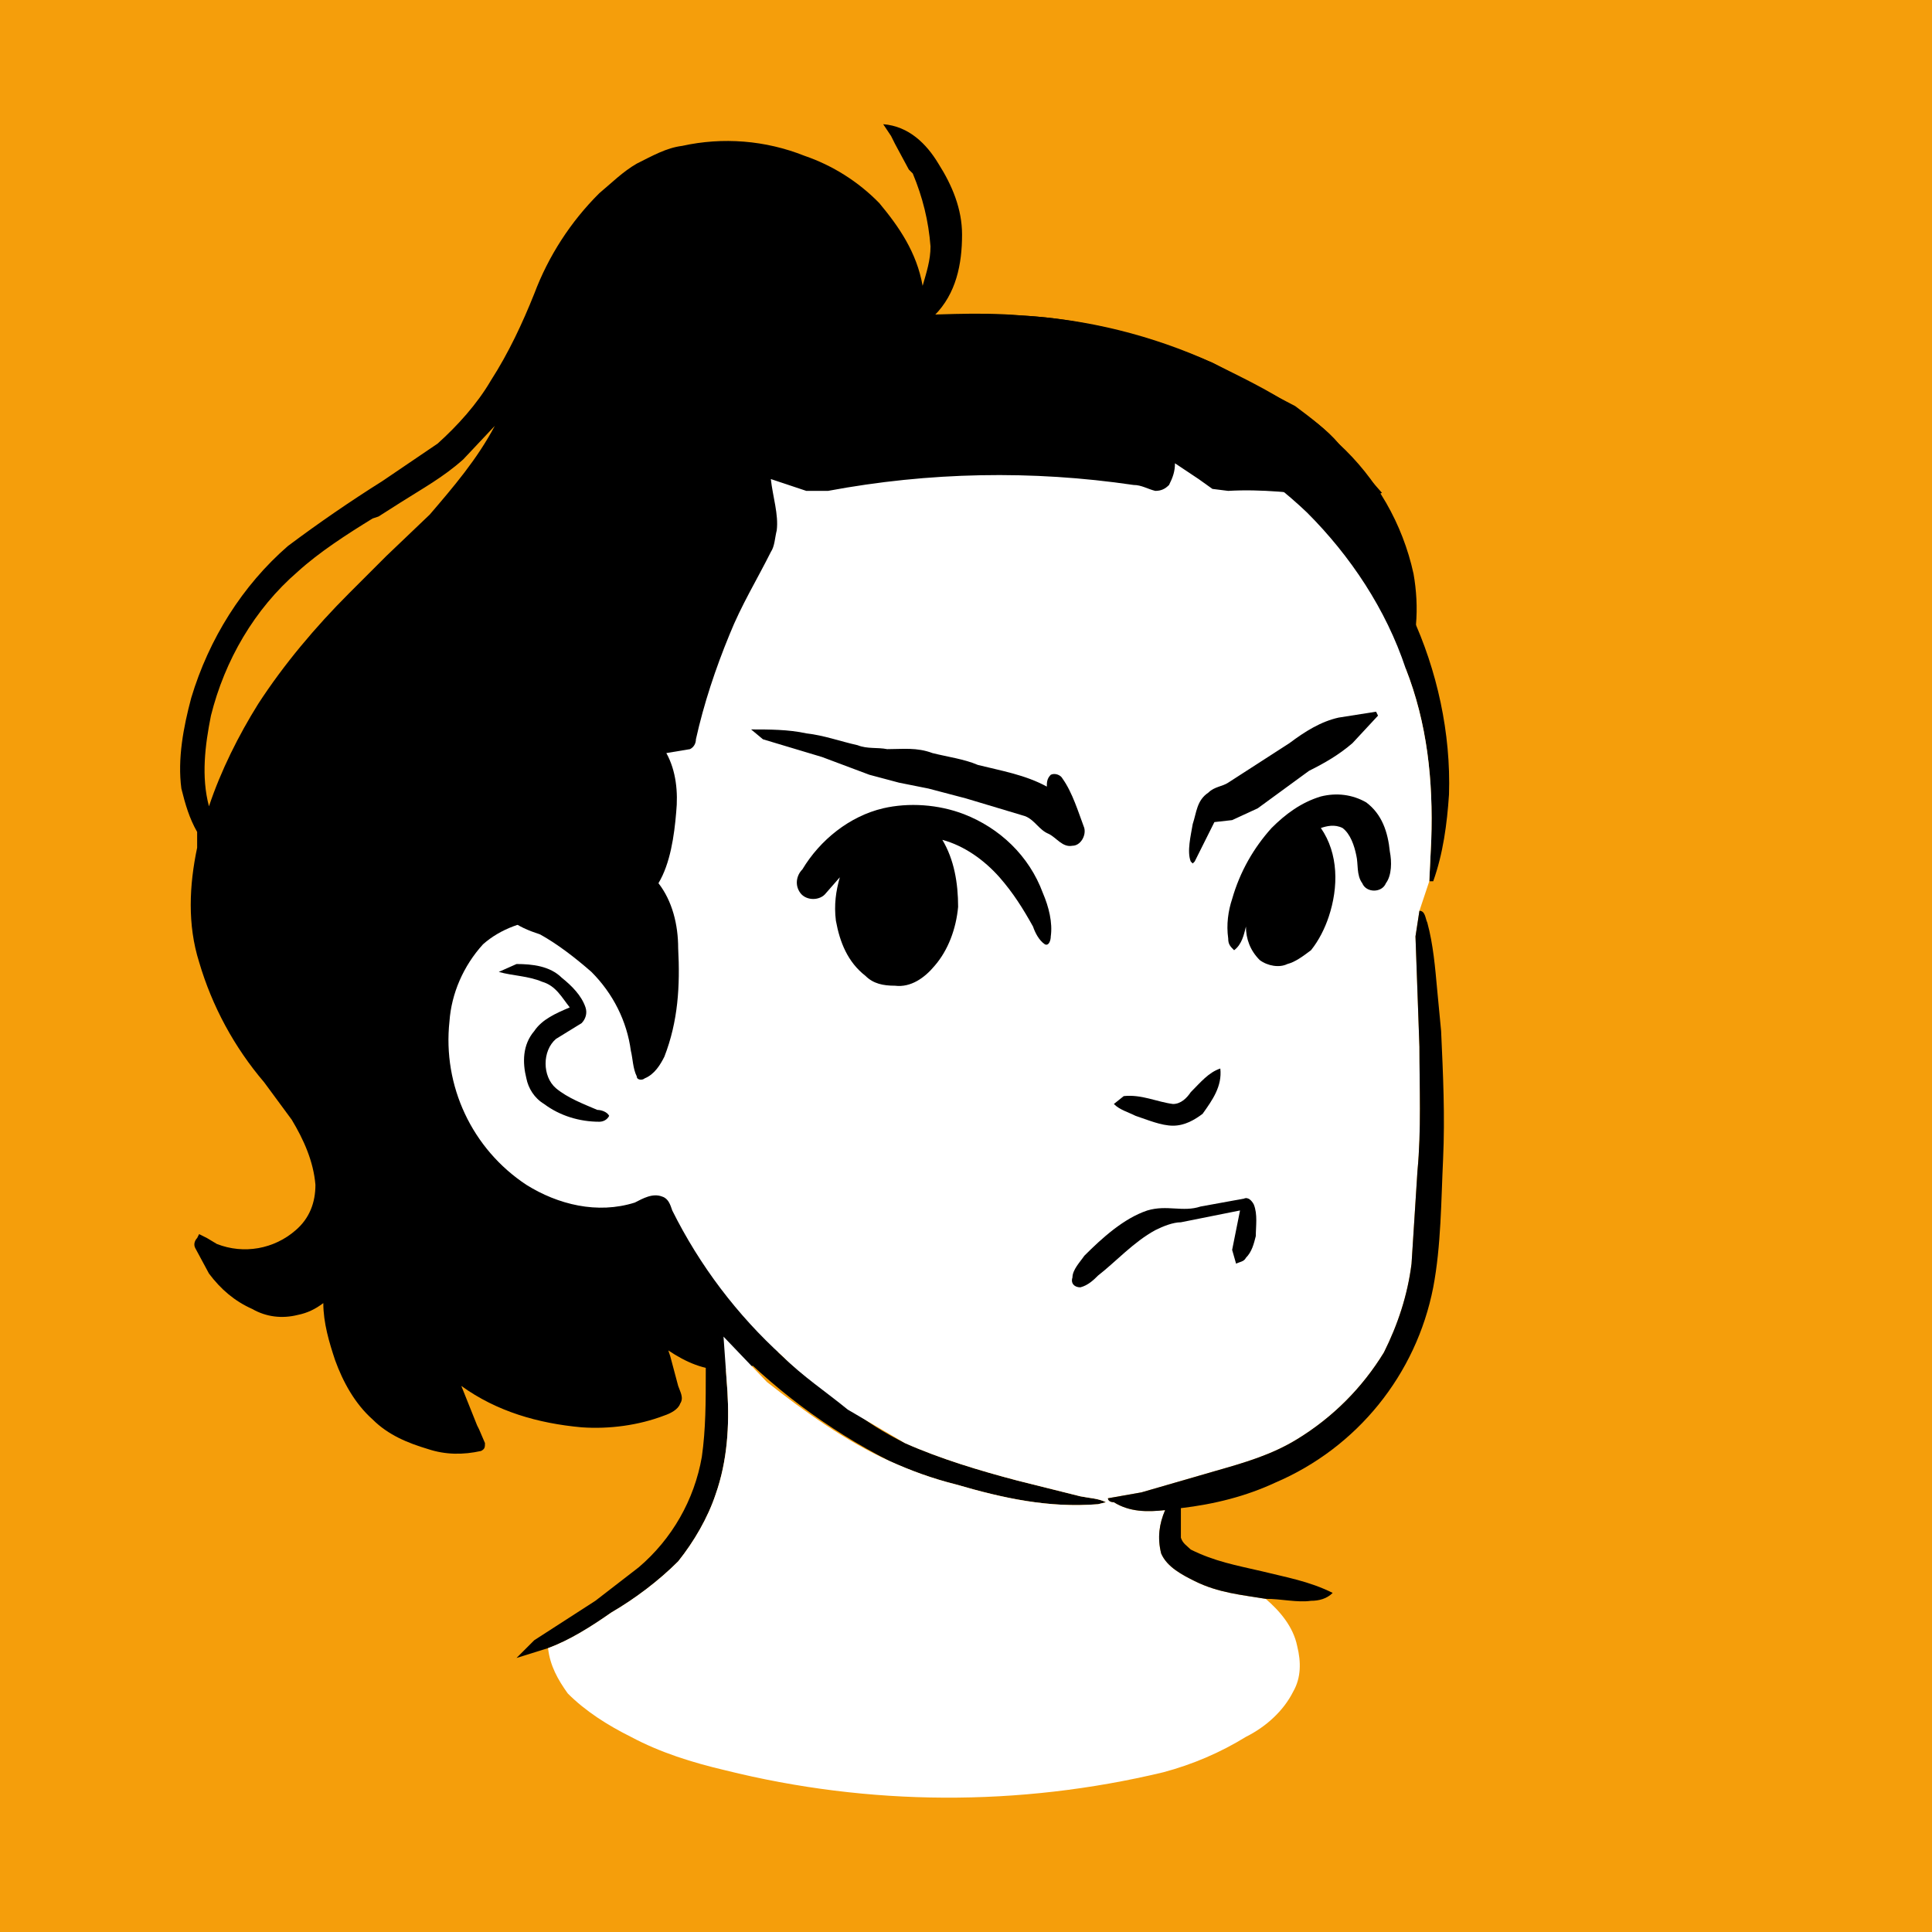
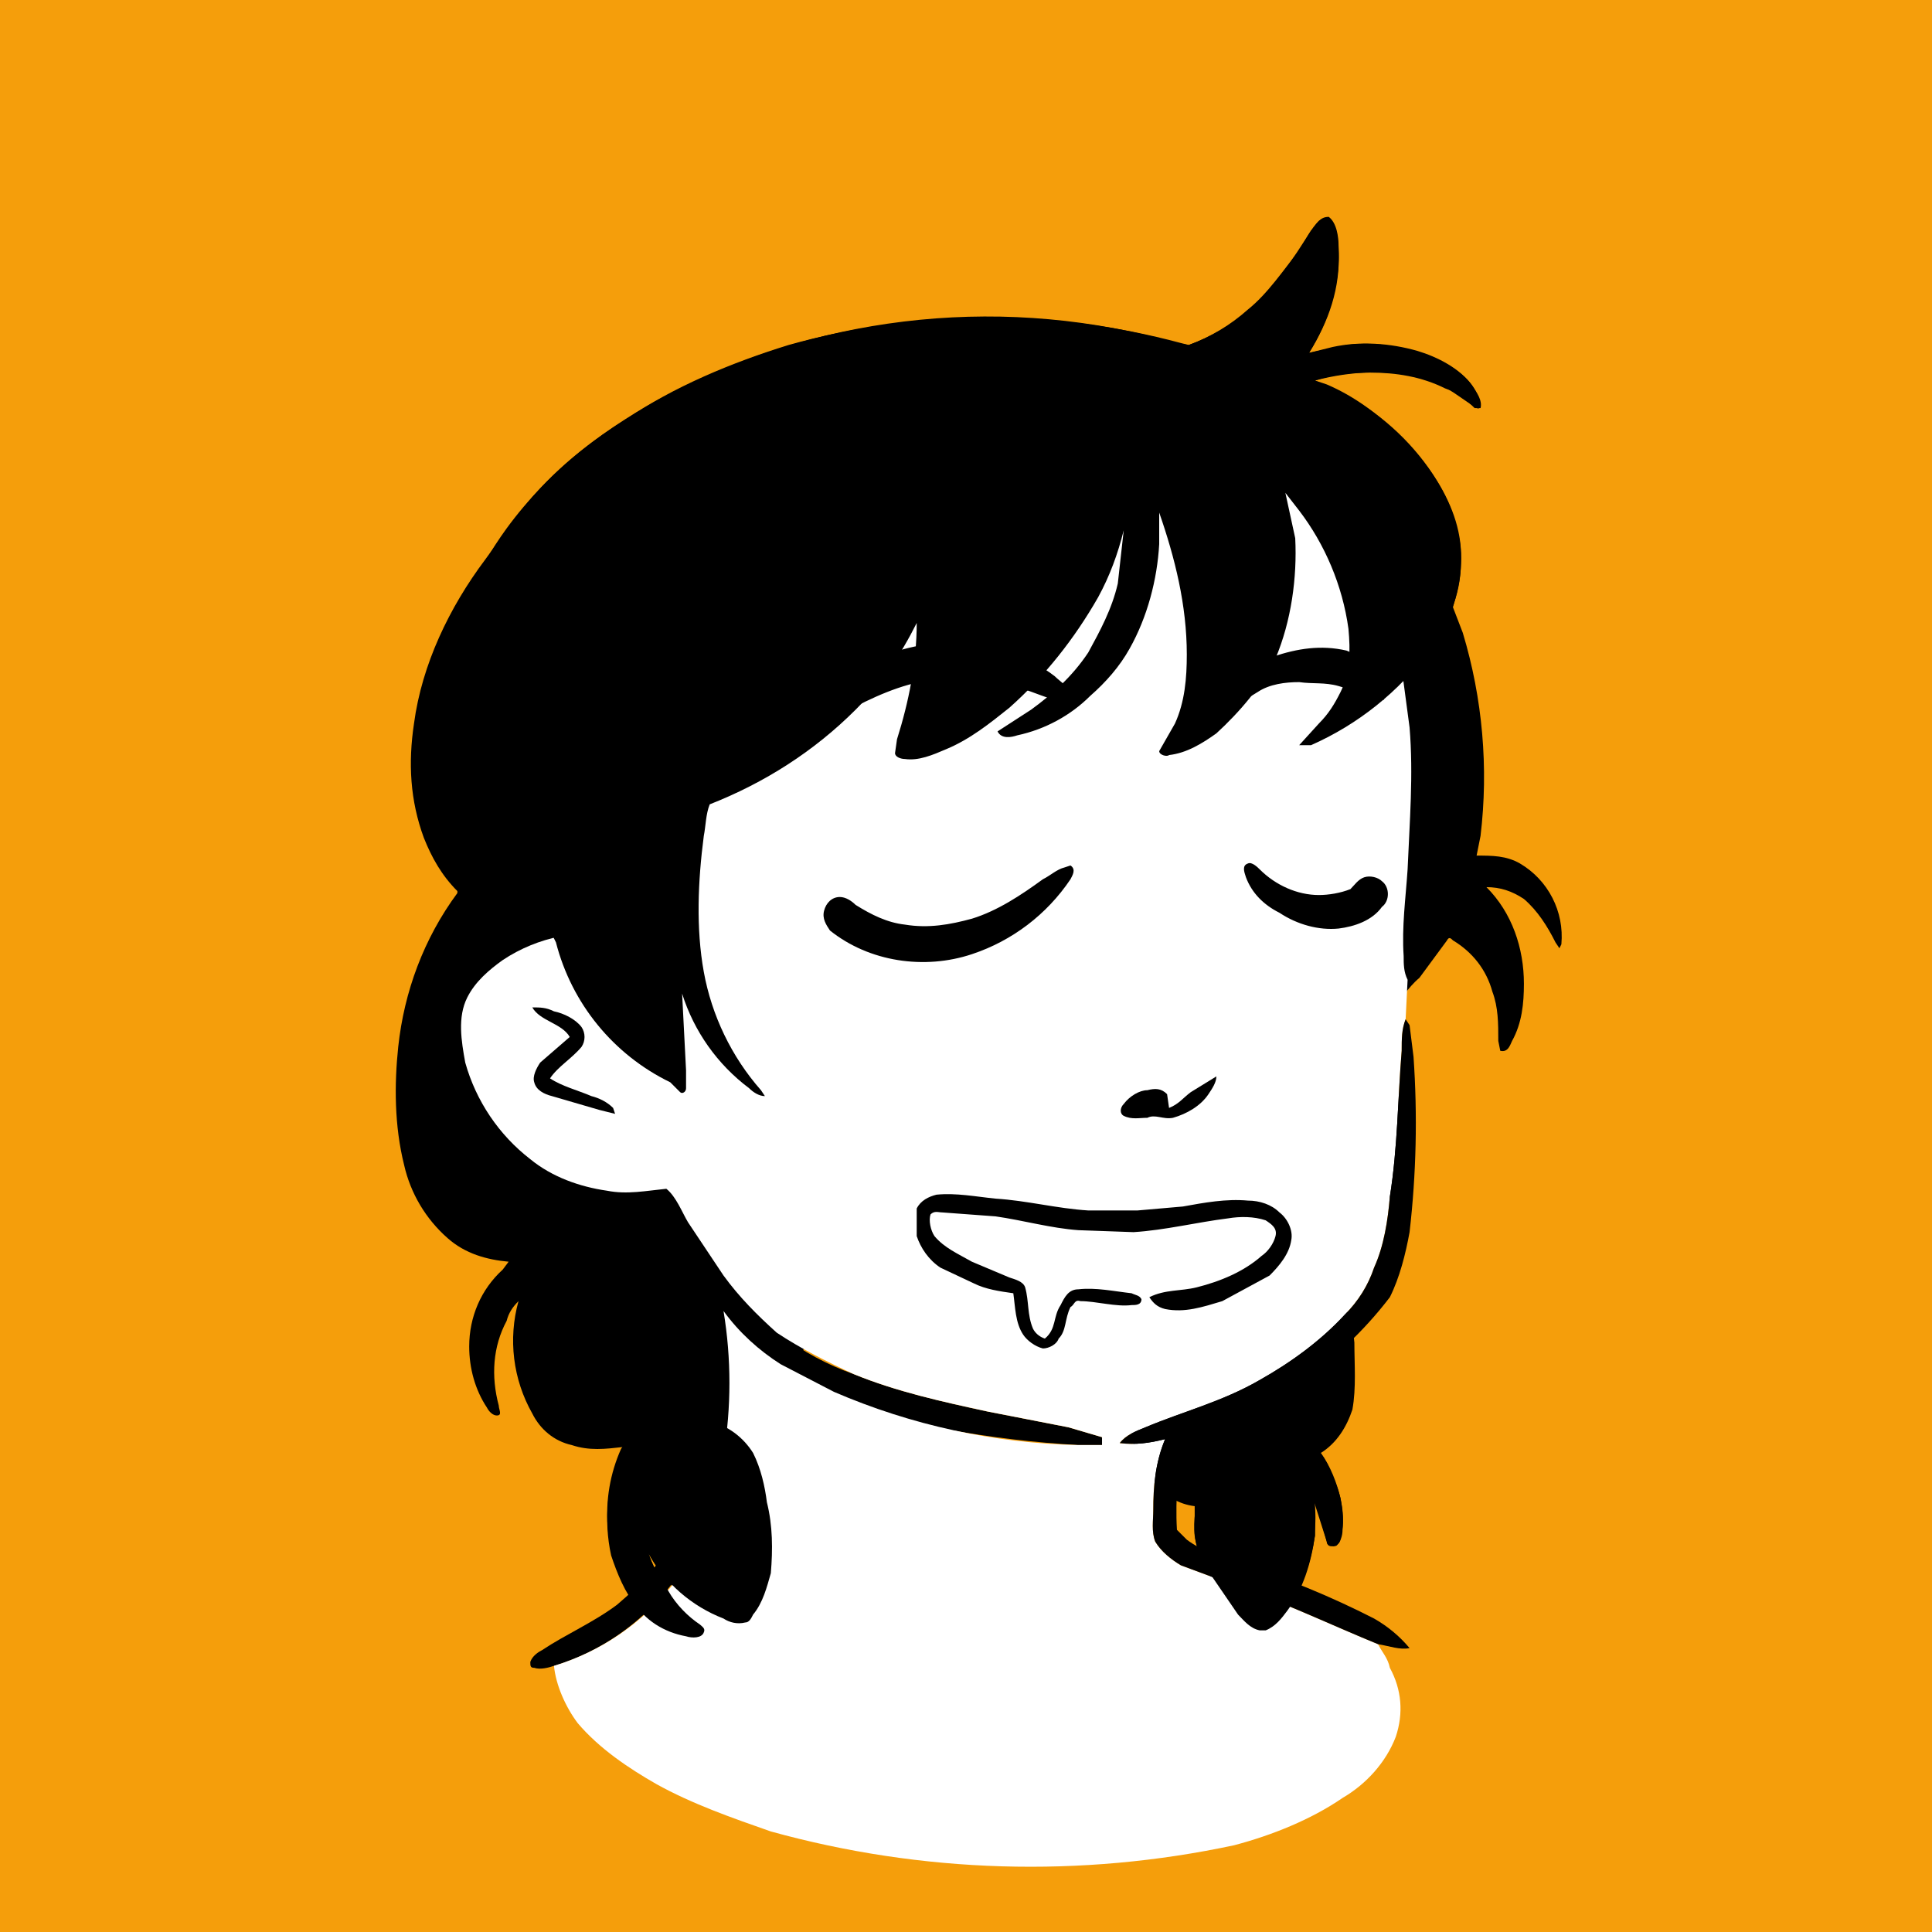
<svg xmlns="http://www.w3.org/2000/svg" viewBox="0 0 980 980" fill="none" shape-rendering="auto">
  <mask id="viewboxMask">
    <rect width="980" height="980" rx="0" ry="0" x="0" y="0" fill="#fff" />
  </mask>
  <g mask="url(#viewboxMask)">
    <rect fill="#f59e0b" width="980" height="980" x="0" y="0" />
    <g transform="translate(10 -60)">
-       <path fill-rule="evenodd" clip-rule="evenodd" d="M466 143c-6-10-15-19-28-20l4 6 2 4 7 13 2 2c5 12 8 24 9 37 0 7-2 13-4 20-3-17-12-30-22-42a97 97 0 0 0-38-24 106 106 0 0 0-62-5c-8 1-15 5-23 9-7 4-13 10-19 15a143 143 0 0 0-33 51c-6 15-13 30-22 44-7 12-17 23-27 32l-28 19a715 715 0 0 0-48 33c-23 20-40 47-49 77-4 15-7 31-5 46 2 8 4 15 8 22v8c-4 19-5 39 1 58a166 166 0 0 0 33 61l14 19c6 10 11 21 12 33 0 9-3 17-10 23a39 39 0 0 1-40 7l-5-3-4-2-1 2c-1 1-2 3-1 5l7 13c6 8 13 14 22 18 7 4 15 5 23 3 5-1 9-3 13-6 0 10 3 20 6 29 4 11 10 22 19 30 8 8 18 12 28 15 9 3 18 3 27 1 2-1 2-2 2-4l-3-7-1-2-8-20c18 13 39 19 61 21 14 1 29-1 42-6 3-1 7-3 8-6 2-3 0-6-1-9l-4-15-1-3c9 6 18 10 29 10 12 0 25-5 32-15l3-1a541 541 0 0 0-31-129 322 322 0 0 0-25-52l-2-6c0-15-2-32-11-44 7-11 8-25 9-37 0-10 0-20-5-29l4-1 8-1c2-1 3-4 4-6a350 350 0 0 1 30-80l7-14c2-3 2-6 3-10v-4l-2-14-1-9 20 6h10a532 532 0 0 1 153-4l7 2 5 2c2 0 5-1 6-3 3-3 4-7 5-11l3 2 9 7 7 4a62 62 0 0 0 14 1l16 16 1 1a403 403 0 0 1 54 79c4 3 9 1 11-3 7-16 8-34 5-51a126 126 0 0 0-38-66c-6-7-14-13-22-19l-42-22c-21-9-43-16-65-20-25-5-50-5-76-4 11-11 14-26 14-41 0-13-5-25-12-36ZM208 321c12-14 24-28 33-45l-16 17c-10 9-21 15-32 22l-11 7-3 1c-13 8-27 17-38 27-22 19-37 45-44 73-3 15-5 31-1 46 6-18 15-36 25-52 13-20 29-39 46-56l19-19 22-21Z" fill="#000000" />
-       <path d="M528 244c41 6 80 22 113 47 28 21 50 49 65 81 13 28 20 60 19 91-1 15-3 30-8 44h-2l1-21c1-30-2-59-13-87-10-30-28-57-50-79-42-40-98-62-156-63a243 243 0 0 0-196 94 207 207 0 0 0-40 139l2 25c8 0 19 0 25 7l-3 3-17 1c-12 1-24 5-33 13a64 64 0 0 0-17 39c-5 32 12 65 39 83 16 10 36 15 55 9 4-2 9-5 14-3 3 1 4 4 5 7a251 251 0 0 0 90 100c8 7 18 13 28 18 18 8 38 14 57 19l32 8c5 1 9 1 13 3l-4 1c-25 2-48-3-72-10-12-3-23-7-34-12a306 306 0 0 1-84-63l2 28c1 17 0 35-6 52-4 12-11 24-19 34-10 10-22 19-34 26-10 7-21 14-32 18l-16 5 9-9 31-20 22-17a95 95 0 0 0 32-56c2-14 2-28 2-43v-27c-10-14-22-29-27-46-17 8-38 7-55-1-17-7-32-19-43-33-12-17-19-36-21-56s2-40 15-56c9-10 22-18 35-21-4-14-6-29-6-44a234 234 0 0 1 83-173 249 249 0 0 1 199-55Z" fill="#000" />
-       <path d="M653 320c22 22 40 49 50 79 11 28 14 57 13 87l-1 21-5 15-2 13 2 56c0 21 1 42-1 63l-3 47c-2 16-7 31-14 45-11 18-26 33-44 44-13 8-27 12-41 16l-38 11-17 3c0 1 1 2 3 2 8 5 17 5 26 4-3 7-4 14-2 22 3 7 11 11 17 14 12 6 24 7 36 9 7 6 14 14 16 24 2 8 2 16-2 23-5 10-14 18-24 23-13 8-27 14-42 18a468 468 0 0 1-222-1c-17-4-33-9-48-17-12-6-23-13-32-22-5-7-9-14-10-23 11-4 22-11 32-18 12-7 24-16 34-26 8-10 15-22 19-34 6-17 7-35 6-52l-2-28 22 23c19 15 40 30 62 40 11 5 22 9 34 12 24 7 47 12 72 10l4-1c-4-2-8-2-13-3l-32-8c-19-5-39-11-57-19l-29-17c-11-9-23-17-33-27a251 251 0 0 1-56-74c-1-3-2-6-5-7-5-2-10 1-14 3-19 6-39 1-55-9a88 88 0 0 1-39-83c1-14 7-28 17-39 9-8 21-12 33-13l17-1 3-3c-6-7-17-7-25-7l-2-25a207 207 0 0 1 40-139 243 243 0 0 1 196-94c58 1 114 23 156 63Z" fill="#ffffff" />
-       <path d="M710 522c3 0 3 4 4 6 3 11 4 23 5 34l2 21c1 22 2 43 1 65-1 21-1 44-5 65a136 136 0 0 1-80 99c-15 7-31 11-48 13v15c1 3 3 4 5 6 12 6 23 8 36 11 12 3 24 5 36 11-3 3-7 4-11 4-7 1-15-1-23-1-12-2-24-3-36-9-6-3-14-7-17-14-2-8-1-15 2-22-9 1-18 1-26-4-2 0-3-1-3-2l17-3 38-11c14-4 28-8 41-16 18-11 33-26 44-44 7-14 12-29 14-45l3-47c2-21 1-42 1-63l-2-56 2-13ZM252 549c8 0 17 1 23 7 5 4 10 9 12 15 1 3 0 6-2 8l-13 8c-7 6-7 19 0 25 6 5 14 8 21 11 2 0 5 1 6 3-1 2-3 3-5 3-10 0-20-3-28-9-5-3-8-8-9-13-2-8-2-17 4-24 4-6 11-9 18-12-4-5-7-11-14-13-7-3-15-3-22-5l9-4Z" fill="#000" />
-       <path d="M683 467c8 6 11 15 12 25 1 5 1 12-2 16-2 5-10 5-12 0-3-4-2-10-3-14-1-5-3-11-7-14-4-2-8-1-11 0 9 13 9 30 4 45-2 6-5 12-9 17-4 3-8 6-12 7-4 2-10 1-14-2-5-5-7-11-7-17-1 4-2 9-6 12-2-2-3-3-3-6-1-7 0-14 2-20 4-14 11-26 20-36 7-7 15-13 25-16 8-2 16-1 23 3ZM479 473c18 7 33 21 40 40 3 7 5 15 4 22 0 2-1 5-3 4-3-2-5-6-6-9-5-9-10-17-17-25-8-9-18-16-29-19 6 10 8 22 8 34-1 11-5 22-12 30-5 6-12 11-20 10-6 0-11-1-15-5-9-7-13-17-15-28-1-8 0-15 2-22l-7 8c-3 4-10 4-13 0s-2-9 1-12c9-15 24-27 41-31 13-3 28-2 41 3Z" fill="#000000" />
-       <path d="m688 421 1 2-13 14c-7 6-14 10-22 14l-26 19-13 6-9 1-10 20-1 1-1-1c-2-5 0-13 1-19 2-6 2-12 8-16 3-3 7-3 10-5l31-20c8-6 16-11 25-13l19-3ZM371 430c9 0 19 0 28 2 9 1 17 4 26 6 5 2 10 1 15 2 8 0 15-1 23 2 8 2 16 3 23 6 12 3 24 5 35 11 0-2 0-4 2-6 2-1 5 0 6 2 5 7 8 17 11 25 1 4-2 9-6 9-5 1-8-4-12-6-5-2-7-7-12-9l-30-9-19-5-15-3-15-4-24-9-30-9-6-5Z" fill="#000000" />
-       <path d="M609 602c1 9-4 16-9 23-4 3-9 6-15 6s-13-3-19-5c-4-2-8-3-11-6l5-4c9-1 17 3 25 4 4 0 7-3 9-6 5-5 9-10 15-12Z" fill="#000000" />
-       <path d="M621 668c2-1 4 1 5 3 2 5 1 11 1 16-1 4-2 8-5 11-1 2-3 2-5 3l-2-7 4-20-30 6c-4 0-9 2-13 4-11 6-20 16-29 23-2 2-5 5-9 6-3 0-5-2-4-5 0-4 4-8 6-11 9-9 20-19 32-23 10-3 18 1 27-2l22-4Z" fill="#000000" />
-       <path d="M508 220a271 271 0 0 1 97 24c14 7 29 14 42 23 8 5 16 11 22 18l22 25c-9 4-18 3-27 2-17-2-34-4-51-3l-8-1-7-5-12-8c0 4-1 7-3 11-2 2-4 3-7 3-4-1-7-3-11-3a470 470 0 0 0-155 3h-11l-18-6c1 9 4 18 3 26-1 4-1 8-3 11-7 14-15 27-21 42-7 17-13 35-17 53 0 2-1 4-3 5l-12 2c5 9 6 20 5 30-1 12-3 26-9 36 7 9 10 21 10 33 1 19 0 37-7 55-2 4-5 9-10 11-1 1-4 1-4-1-2-4-2-9-3-13-2-15-9-29-20-40-8-7-17-14-26-19-6-2-11-4-16-8l-6-8c-12-32-16-67-12-101a285 285 0 0 1 37-113c10-16 22-30 35-43 10-9 20-17 31-23l14-5 32-11 19-2h43c23 0 44-2 67 0Z" fill="#000000" />
+       <path d="M665 172c3 4 4 10 4 15 1 19-5 36-15 52l12-3c14-3 29-2 43 2 10 3 22 9 28 18 2 3 5 7 4 11h-3c-4-4-9-8-15-10-12-6-25-8-38-8-9 0-19 1-28 4l6 2c14 6 26 15 36 25 14 13 26 30 30 48 4 14 2 27-2 40l5 13a253 253 0 0 1 9 103l-2 10c8 0 15 0 22 4a43 43 0 0 1 21 41l-1 2-2-3c-4-8-9-16-16-22-6-4-12-6-19-6 13 13 19 31 19 49 0 10-1 20-6 29-1 2-2 6-6 5l-1-5c0-9 0-17-3-25-3-11-10-20-20-26-1-1-2-2-3 0l-14 19c-6 5-10 12-15 18l-2 3 5 23a201 201 0 0 1-4 72c-6 15-16 28-27 40 5 9 9 18 10 29 0 11 1 23-1 34-3 9-8 17-16 22 5 7 8 15 10 23 1 6 2 13 0 20 0 2-1 4-4 4-2 1-3-1-3-2l-7-22c2 6 1 13 1 19-2 13-6 26-14 37-3 5-7 9-12 11-3 1-6-1-8-3-5-4-9-10-13-15-6-9-13-19-14-31v-14c-8-1-15-5-20-12-6-7-11-14-12-24-2-21 5-41 17-57 3-5 7-9 12-12l-10-9a97 97 0 0 1-25-50c-2-17 1-36 7-52s14-31 23-45l8-10c-5-7-7-16-9-25l-3-18v-29c0-13 0-27 5-39-3 1-6 2-9 1-2 0-2-1-1-2l9-21 4-20c1-27-5-54-14-80v16c-1 18-6 37-15 53-5 9-11 17-19 24-11 9-24 17-38 20-3 1-8 2-10-2 10-7 20-12 29-20 7-7 13-14 18-22 5-9 10-18 12-28 3-10 5-21 5-32-3 12-7 23-13 34-12 22-29 43-49 59-8 7-18 13-28 18-6 2-14 6-21 5-2 0-5 0-5-3l4-17c4-16 7-32 7-49a166 166 0 0 1-47 58c-18 14-37 26-58 34-4 14-5 29-6 43 7 4 12 10 17 16 15 19 24 42 27 65 2 15-1 29-5 43a220 220 0 0 1-16 37c15 4 28 17 32 32 4 14 3 29-2 42-6 18-18 31-33 42 10 8 13 21 15 33 3 12 3 25 1 38-1 7-3 15-8 20-1 2-2 4-5 4-6 1-12-3-18-5-13-7-23-17-30-30 3 9 8 16 13 24 4 5 9 10 15 14 1 1 0 3-1 4-4 1-8 0-12-1-8-2-16-7-21-14-6-7-10-17-13-26-4-18-2-38 6-55-9 1-17 2-26-1-9-2-16-8-20-16a75 75 0 0 1-7-57c-3 3-5 6-6 10-7 13-8 28-4 43 0 2 2 5-1 5-2 0-4-2-5-4-6-9-9-20-9-31 0-15 6-29 17-39l3-4c-11-1-22-4-31-12a70 70 0 0 1-22-37c-5-20-5-41-3-60 3-28 13-55 30-78v-1c-8-8-13-17-17-27-7-19-8-38-5-58 4-30 18-59 36-83l16-22c15-20 34-36 55-49 25-17 54-29 83-38a376 376 0 0 1 199-1l4 1c11-4 21-10 30-18 10-8 18-20 26-30 3-5 6-11 10-15 2-1 5-3 6 0Z" fill="#000000" />
+       <path d="M495 234c28 1 56 6 84 15a201 201 0 0 1 100 65c19 25 31 55 35 86a361 361 0 0 1 2 101l-5 34-4 20c-1 2-1 2-3 2-2-4-2-8-2-12-1-15 1-29 2-44 1-24 3-48 1-72l-6-45c-7-28-20-54-40-75-18-18-40-33-63-43-22-9-44-15-67-19-18-3-36-4-54-4a277 277 0 0 0-128 29c-13 9-25 20-35 32a276 276 0 0 0-55 139c-1 24 0 47 8 70l7 15 12 1 1 3c-3 2-7 2-11 3-10 2-20 6-29 12-7 5-14 11-18 19-5 10-3 22-1 33 5 19 17 37 33 49 11 9 25 14 39 16 10 2 20 0 30-1 5 4 8 12 11 17l18 27a136 136 0 0 0 66 50c22 9 45 14 68 19l41 8 17 5v4h-12a535 535 0 0 1-67-8 255 255 0 0 1-84-33c-11-7-21-16-29-27a214 214 0 0 1-16 123c-15 27-40 48-70 57-3 1-7 2-10 1-2 0-2-1-2-3 1-3 4-5 6-6 12-8 26-14 38-23 13-11 24-23 31-38 6-15 10-32 12-49 2-13 3-26 2-40l-4-38-18-36-19 4a88 88 0 0 1-75-38 93 93 0 0 1-20-58c0-9 3-18 8-25s12-13 19-17c5-4 12-6 18-8l-9-24c-5-22-5-45-2-67a292 292 0 0 1 63-149c9-10 18-19 29-26 7-4 14-5 20-9 43-19 90-25 137-22Z" fill="#000" />
+       <path d="M475 243a276 276 0 0 1 121 23c23 10 45 25 63 43 20 21 33 47 40 75l6 45c2 24 0 48-1 72-1 15-3 29-2 44 0 4 0 8 2 12l-1 20c-2 5-2 10-2 16-2 24-2 49-6 74-1 12-3 25-8 36-3 9-8 17-15 24-12 13-27 24-43 33-19 11-39 16-58 24-5 2-10 4-13 8 8 1 15 0 23-2-5 12-6 24-6 36 0 5-1 11 1 16 3 5 8 9 13 12l35 13c22 8 43 18 65 27 2 4 5 7 6 12 6 11 7 23 3 35-5 13-15 24-27 31-16 11-36 19-55 24a494 494 0 0 1-235-7c-20-7-40-14-58-24-14-8-29-18-40-31-6-8-11-19-12-29a122 122 0 0 0 86-107c4-24 4-49 0-73 8 11 18 20 29 27l27 14a331 331 0 0 0 124 27h12v-4l-17-5-41-8c-23-5-46-10-68-19-13-6-27-13-39-21-10-9-19-18-27-29l-18-27c-3-5-6-13-11-17-10 1-20 3-30 1-14-2-28-7-39-16a94 94 0 0 1-33-49c-2-11-4-23 1-33 4-8 11-14 18-19 9-6 19-10 29-12 4-1 8-1 11-3l-1-3-12-1-7-15c-8-23-9-46-7-70a276 276 0 0 1 54-139c10-12 22-23 35-32a277 277 0 0 1 128-30Z" fill="#ffffff" />
+       <path d="M260 571c4 0 7 0 11 2 5 1 11 4 14 8 2 3 2 7 0 10-5 6-12 10-16 16 6 4 14 6 21 9 4 1 8 3 11 6l1 3-8-2-24-7c-4-1-8-3-9-7-1-3 1-7 3-10l15-13c-4-7-15-8-19-15ZM703 577l2 3 2 16a483 483 0 0 1-2 89c-2 11-5 23-10 33a198 198 0 0 1-106 71c-1 14-3 31-2 47l5 5c8 6 18 9 27 12a451 451 0 0 1 68 28c7 4 13 9 18 15-5 1-10-1-16-2-22-9-43-19-65-27l-35-13c-5-3-10-7-13-12-2-5-1-11-1-16 0-12 1-24 6-36-8 2-15 3-23 2 3-4 8-6 13-8 19-8 39-13 58-24 16-9 31-20 43-33 7-7 12-15 15-24 5-11 7-24 8-36 4-25 4-50 6-74 0-6 0-11 2-16Z" fill="#000" />
+       <path d="M623 498c2-1 5 2 6 3 8 8 19 13 30 13 5 0 11-1 16-3 2-2 4-5 7-6s7 0 9 2c4 3 4 10 0 13-5 7-14 10-22 11-10 1-21-2-30-8-8-4-14-10-17-18-1-3-2-6 1-7ZM530 500l3-1c3 2 1 5 0 7a97 97 0 0 1-50 38c-24 8-52 4-72-12-2-3-4-6-3-10s4-7 8-7c3 0 6 2 8 4 8 5 16 9 25 10 12 2 23 0 34-3 13-4 25-12 36-20 4-2 7-5 11-6Z" fill="#000000" />
+       <path d="M479 386c16 1 33 7 46 17 3 3 7 5 8 9 1 2-1 5-3 4-8-1-15-5-23-7-7-3-15-5-23-5-7-1-15 0-22 1-15 2-30 9-43 16l-21 9-1-1c1-4 3-9 6-12 6-10 17-16 27-21 15-7 32-11 49-10ZM673 390c5 2 11 5 15 10 4 4 5 9 4 15l-23-7c-7-2-13-1-20-2-7 0-15 1-21 5l-13 8h-3c-1-3 0-6 2-8 5-9 13-15 22-18 12-4 24-6 37-3Z" fill="#000000" />
+       <path d="M607 606c0 3-2 6-4 9-4 6-11 10-18 12-5 1-9-2-13 0-4 0-8 1-12-1-2-1-2-4 0-6 3-4 8-7 12-7 4-1 7-1 10 2l1 7c5-2 7-5 11-8l13-8Z" fill="#000000" />
+       <path d="M465 666c10-1 20 1 30 2 16 1 31 5 47 6h25l23-2c11-2 22-4 33-3 6 0 12 2 16 6 4 3 7 9 6 14-1 7-6 13-11 18l-24 13c-10 3-19 6-29 4-4-1-6-3-8-6 8-4 16-3 24-5 12-3 24-8 33-16 3-2 6-6 7-10s-2-6-5-8c-6-2-13-2-19-1-16 2-32 6-48 7l-28-1c-14-1-28-5-42-7l-27-2c-2 0-4-1-6 1-1 3 0 8 2 11 5 6 12 9 19 13l19 8c3 1 7 2 8 5 2 7 1 14 4 21 1 2 3 4 6 5 6-5 4-11 8-17 2-4 4-8 9-8 9-1 18 1 27 2 2 1 4 1 5 3 0 3-3 3-5 3-8 1-18-2-26-2-3-1-3 2-5 3-3 6-2 12-6 16-1 3-5 5-8 5-4-1-8-4-10-7-4-6-4-14-5-21-7-1-14-2-20-5l-17-8c-6-4-10-10-12-16v-14c2-4 6-6 10-7Z" fill="#000000" />
+       <path d="M664 170c4 3 5 10 5 15 1 19-5 38-15 54l19-4c15-2 31 1 45 7 9 4 19 10 22 20 1 2 2 6-1 5-8-5-15-11-23-14-19-6-40-5-59 0l17 8c18 10 34 25 45 43 8 13 13 27 12 42 0 16-7 31-16 44a150 150 0 0 1-60 48h-6l10-11c5-5 8-10 11-16 5-10 5-21 4-32-3-22-12-43-25-60l-7-9 5 23c1 20-2 42-10 61-7 14-18 27-30 38-7 5-15 10-24 11-1 1-5 0-5-2l8-14c5-11 6-23 6-35 0-25-6-49-14-72v16c-1 18-6 37-15 53-5 9-12 17-20 24-10 10-23 17-37 20-3 1-8 2-10-2l17-11c11-8 21-17 29-29 6-11 12-22 15-35l3-27c-3 12-7 23-13 34-12 21-27 40-45 56-10 8-20 16-32 21-7 3-14 6-21 5-2 0-5-1-5-3l1-7c6-19 10-39 10-59-8 16-18 31-31 44-21 21-46 37-74 48-2 5-2 11-3 16-3 23-4 47 0 69s14 43 29 60l2 3c-3 0-6-2-8-4a96 96 0 0 1-34-48l2 39v9c0 2-2 3-3 2l-5-5a109 109 0 0 1-58-71l-2-4c-17-15-31-33-40-53-12-24-17-52-14-79 4-27 15-52 31-74 22-30 51-52 84-69a351 351 0 0 1 256-25l6 1c11-4 21-10 30-17 13-11 23-27 32-41 3-3 4-7 9-7ZM328 777v2c4 0 7-1 10 1l12 1c9 2 17 8 22 16 4 8 6 17 7 25 3 12 3 24 2 36-2 7-4 15-9 21-1 2-2 4-4 4-4 1-8 0-11-2a74 74 0 0 1-38-33c2 7 6 13 10 19 4 7 10 13 16 17 1 1 3 2 2 4-1 3-6 3-9 2-11-2-21-8-27-18a81 81 0 0 1-6-77l9-14 4-1c3-1 7-4 10-3ZM654 792c6 3 10 11 12 17 4 8 6 18 5 27 0 3-1 6-3 8-2 1-5 0-5-2l-6-22v19c-2 14-6 27-14 38-3 4-6 8-11 10h-3c-5-1-8-5-11-8l-13-19c-4-6-8-13-9-21s1-16 2-24c4 0 8-1 11-3l13-4c7-2 13-6 19-9l13-7Z" fill="#000000" />
    </g>
    <g transform="translate(10 -60)" />
  </g>
</svg>
